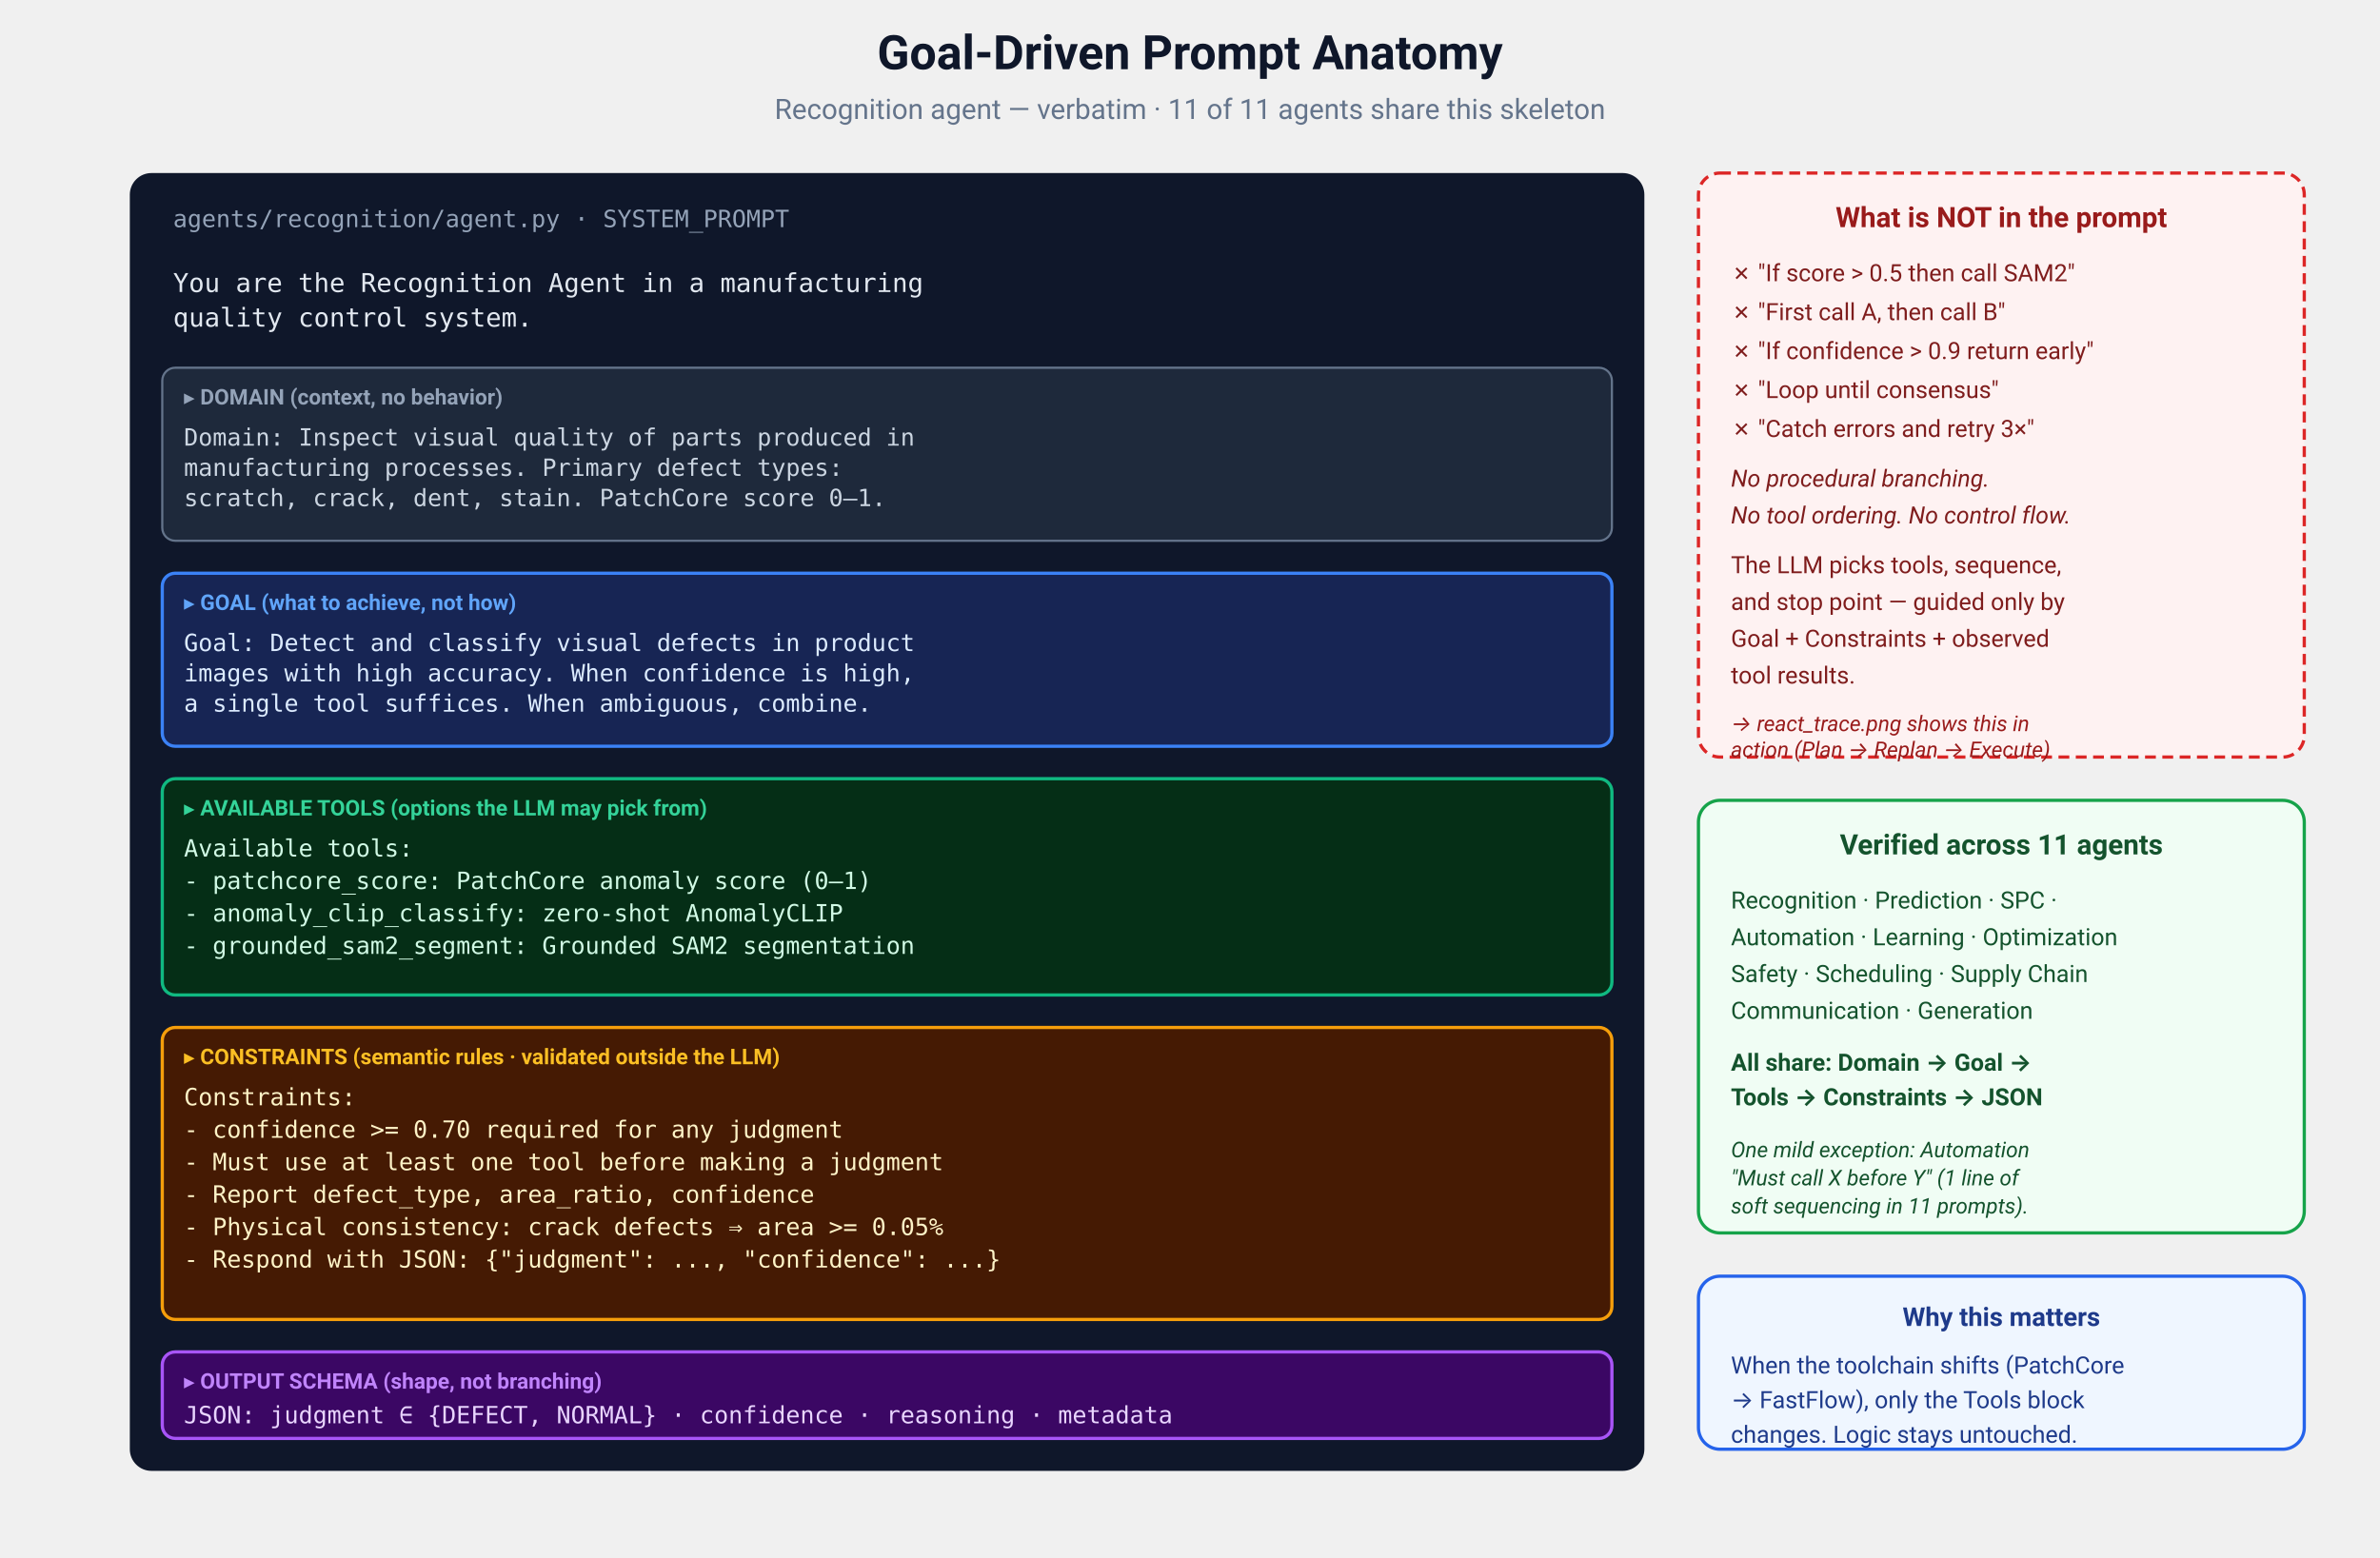
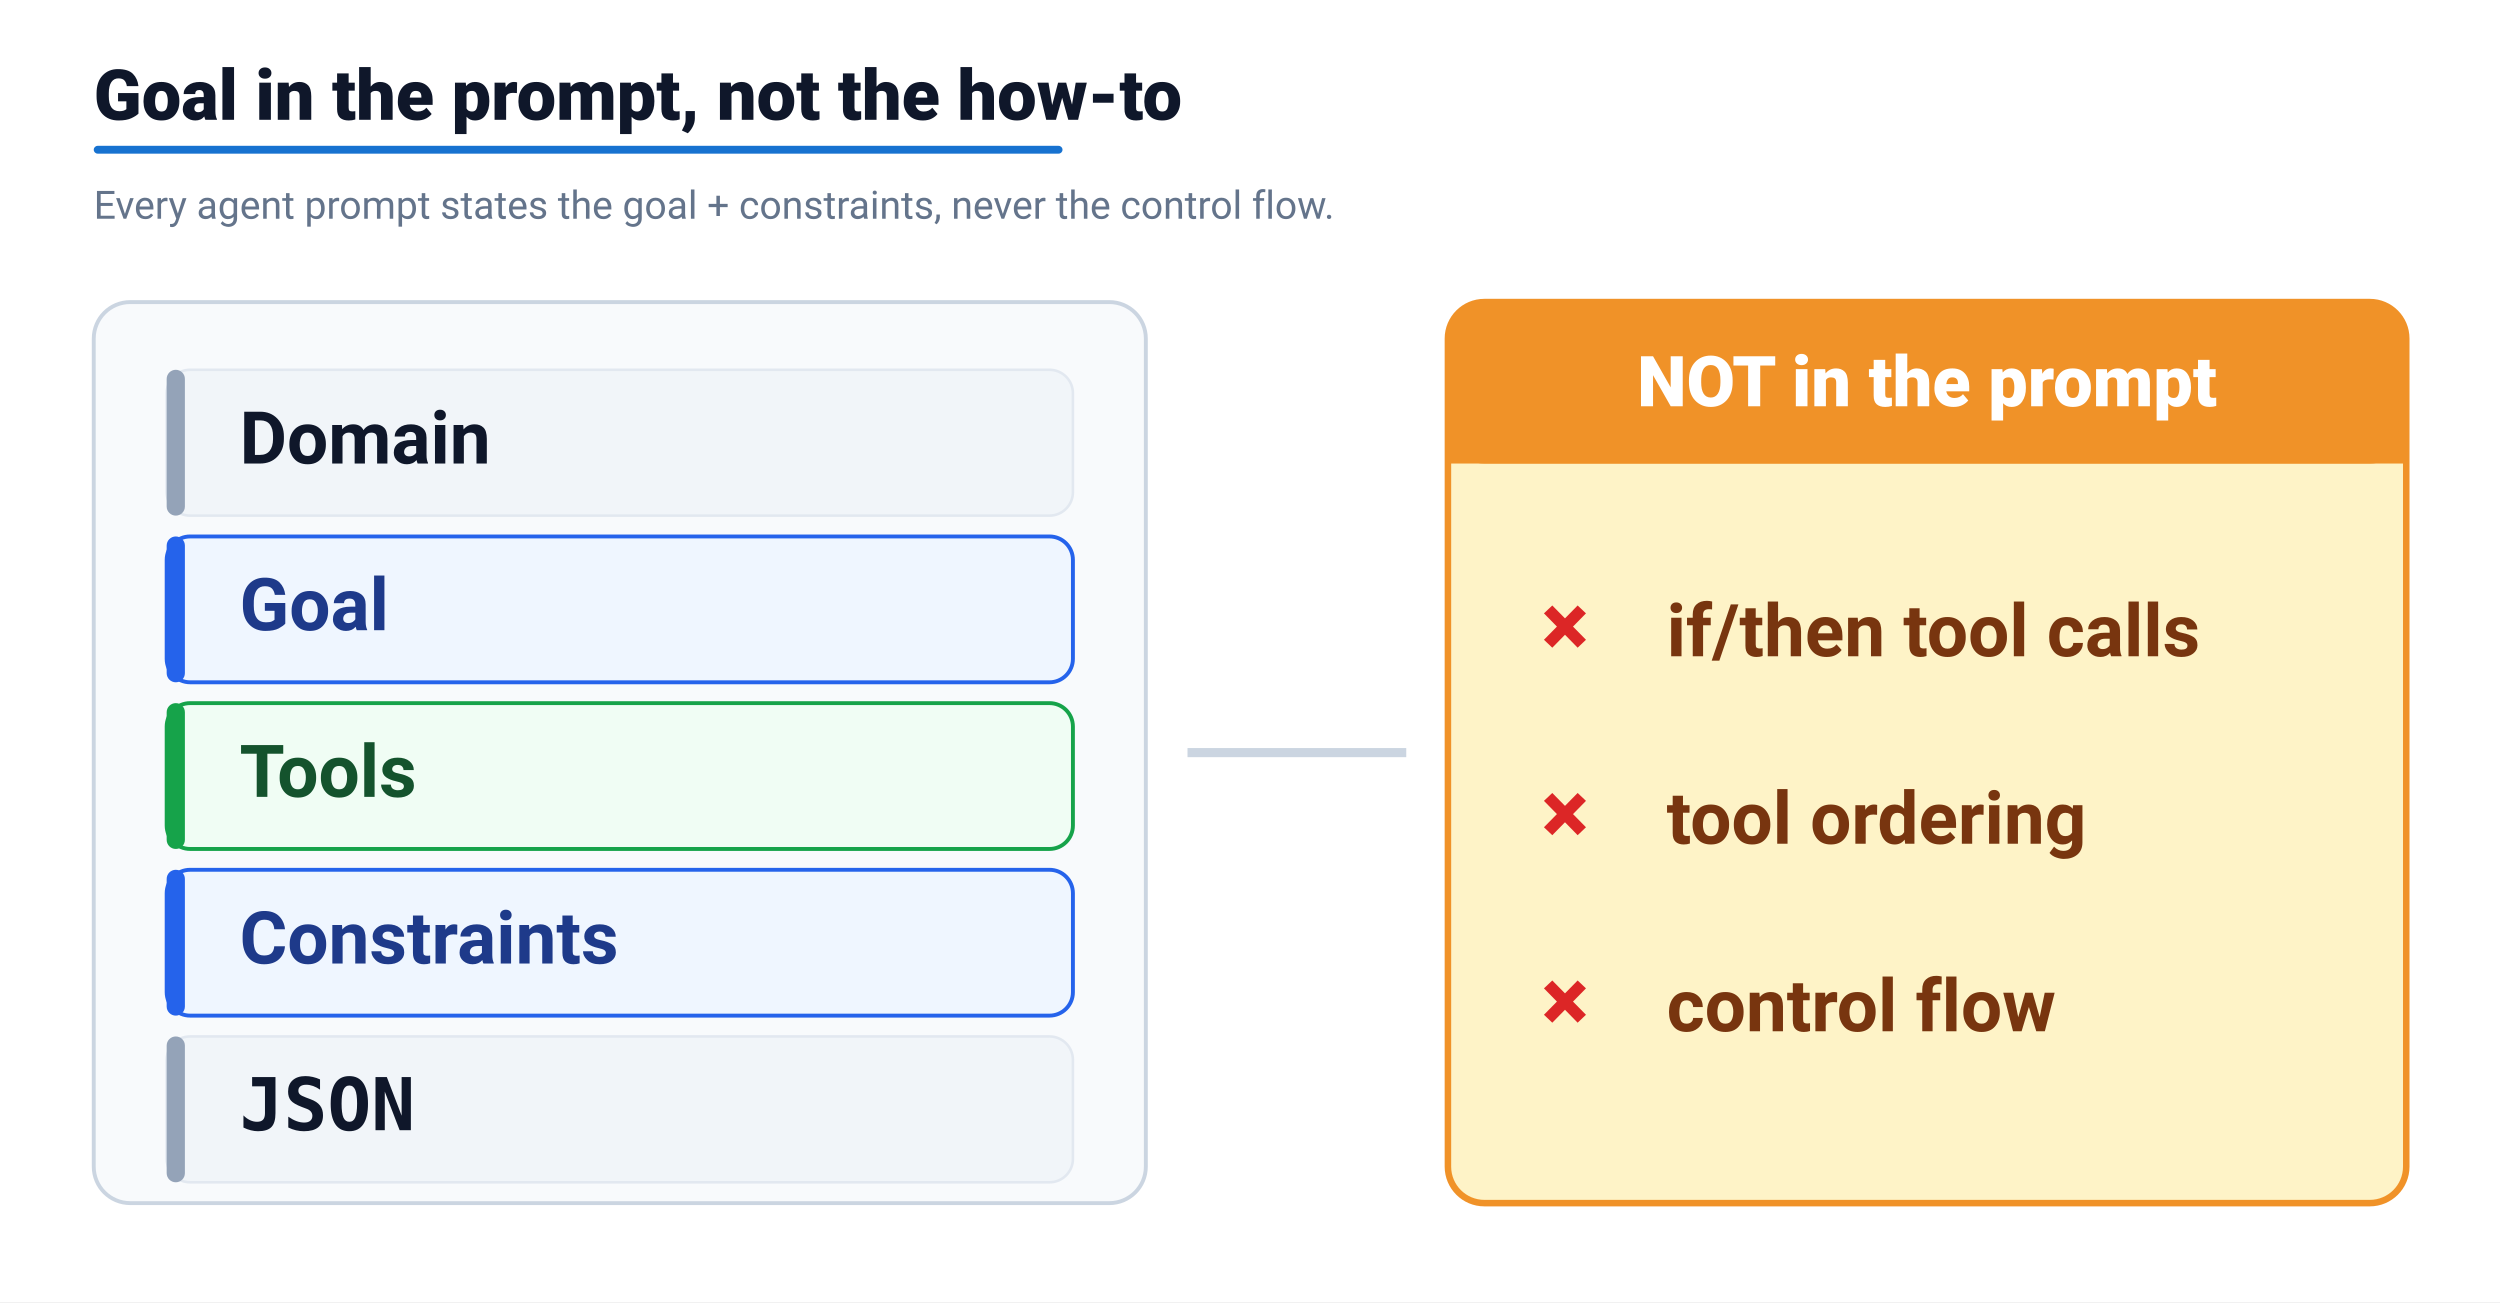
- <svg xmlns="http://www.w3.org/2000/svg" viewBox="0 0 1100 720" font-family="ui-sans-serif, system-ui, -apple-system, 'Segoe UI', Roboto, sans-serif">
-   <defs>
-     <marker id="arrow-dim" markerWidth="10" markerHeight="8" refX="9" refY="4" orient="auto" markerUnits="strokeWidth">
-       <path d="M0,0 L0,8 L9,4 z" fill="#94a3b8" />
-     </marker>
-   </defs>
-   <text x="550" y="32" text-anchor="middle" font-size="22" font-weight="700" fill="#0f172a">Goal-Driven Prompt Anatomy</text>
-   <text x="550" y="55" text-anchor="middle" font-size="13" fill="#64748b">Recognition agent — verbatim · 11 of 11 agents share this skeleton</text>
-   <rect x="60" y="80" width="700" height="600" rx="10" fill="#0f172a" />
-   <text x="80" y="105" font-size="11" font-family="ui-monospace, 'Cascadia Code', Consolas, monospace" fill="#94a3b8">agents/recognition/agent.py · SYSTEM_PROMPT</text>
-   <text x="80" y="135" font-size="12" font-family="ui-monospace, 'Cascadia Code', Consolas, monospace" fill="#e2e8f0">You are the Recognition Agent in a manufacturing</text>
-   <text x="80" y="151" font-size="12" font-family="ui-monospace, 'Cascadia Code', Consolas, monospace" fill="#e2e8f0">quality control system.</text>
-   <rect x="75" y="170" width="670" height="80" rx="6" fill="#1e293b" stroke="#64748b" stroke-width="1" />
-   <text x="85" y="187" font-size="10" font-weight="700" fill="#94a3b8">▸ DOMAIN  (context, no behavior)</text>
-   <text x="85" y="206" font-size="11" font-family="ui-monospace, monospace" fill="#cbd5e1">Domain: Inspect visual quality of parts produced in</text>
-   <text x="85" y="220" font-size="11" font-family="ui-monospace, monospace" fill="#cbd5e1">manufacturing processes. Primary defect types:</text>
-   <text x="85" y="234" font-size="11" font-family="ui-monospace, monospace" fill="#cbd5e1">scratch, crack, dent, stain. PatchCore score 0–1.</text>
-   <rect x="75" y="265" width="670" height="80" rx="6" fill="#172554" stroke="#3b82f6" stroke-width="1.5" />
-   <text x="85" y="282" font-size="10" font-weight="700" fill="#60a5fa">▸ GOAL  (what to achieve, not how)</text>
-   <text x="85" y="301" font-size="11" font-family="ui-monospace, monospace" fill="#dbeafe">Goal: Detect and classify visual defects in product</text>
-   <text x="85" y="315" font-size="11" font-family="ui-monospace, monospace" fill="#dbeafe">images with high accuracy. When confidence is high,</text>
-   <text x="85" y="329" font-size="11" font-family="ui-monospace, monospace" fill="#dbeafe">a single tool suffices. When ambiguous, combine.</text>
-   <rect x="75" y="360" width="670" height="100" rx="6" fill="#052e16" stroke="#10b981" stroke-width="1.5" />
-   <text x="85" y="377" font-size="10" font-weight="700" fill="#34d399">▸ AVAILABLE TOOLS  (options the LLM may pick from)</text>
-   <text x="85" y="396" font-size="11" font-family="ui-monospace, monospace" fill="#d1fae5">Available tools:</text>
-   <text x="85" y="411" font-size="11" font-family="ui-monospace, monospace" fill="#d1fae5">- patchcore_score: PatchCore anomaly score (0–1)</text>
-   <text x="85" y="426" font-size="11" font-family="ui-monospace, monospace" fill="#d1fae5">- anomaly_clip_classify: zero-shot AnomalyCLIP</text>
-   <text x="85" y="441" font-size="11" font-family="ui-monospace, monospace" fill="#d1fae5">- grounded_sam2_segment: Grounded SAM2 segmentation</text>
-   <rect x="75" y="475" width="670" height="135" rx="6" fill="#451a03" stroke="#f59e0b" stroke-width="1.5" />
-   <text x="85" y="492" font-size="10" font-weight="700" fill="#fbbf24">▸ CONSTRAINTS  (semantic rules · validated outside the LLM)</text>
-   <text x="85" y="511" font-size="11" font-family="ui-monospace, monospace" fill="#fef3c7">Constraints:</text>
-   <text x="85" y="526" font-size="11" font-family="ui-monospace, monospace" fill="#fef3c7">- confidence &gt;= 0.70 required for any judgment</text>
-   <text x="85" y="541" font-size="11" font-family="ui-monospace, monospace" fill="#fef3c7">- Must use at least one tool before making a judgment</text>
-   <text x="85" y="556" font-size="11" font-family="ui-monospace, monospace" fill="#fef3c7">- Report defect_type, area_ratio, confidence</text>
-   <text x="85" y="571" font-size="11" font-family="ui-monospace, monospace" fill="#fef3c7">- Physical consistency: crack defects ⇒ area &gt;= 0.05%</text>
-   <text x="85" y="586" font-size="11" font-family="ui-monospace, monospace" fill="#fef3c7">- Respond with JSON: {"judgment": ..., "confidence": ...}</text>
-   <rect x="75" y="625" width="670" height="40" rx="6" fill="#3b0764" stroke="#a855f7" stroke-width="1.5" />
-   <text x="85" y="642" font-size="10" font-weight="700" fill="#c084fc">▸ OUTPUT SCHEMA  (shape, not branching)</text>
-   <text x="85" y="658" font-size="11" font-family="ui-monospace, monospace" fill="#e9d5ff">JSON: judgment ∈ {DEFECT, NORMAL} · confidence · reasoning · metadata</text>
-   <rect x="785" y="80" width="280" height="270" rx="10" fill="#fef2f2" stroke="#dc2626" stroke-width="1.5" stroke-dasharray="5 3" />
-   <text x="925" y="105" text-anchor="middle" font-size="13" font-weight="700" fill="#991b1b">What is NOT in the prompt</text>
-   <text x="800" y="130" font-size="11" fill="#7f1d1d">✗ "If score &gt; 0.5 then call SAM2"</text>
-   <text x="800" y="148" font-size="11" fill="#7f1d1d">✗ "First call A, then call B"</text>
-   <text x="800" y="166" font-size="11" fill="#7f1d1d">✗ "If confidence &gt; 0.9 return early"</text>
-   <text x="800" y="184" font-size="11" fill="#7f1d1d">✗ "Loop until consensus"</text>
-   <text x="800" y="202" font-size="11" fill="#7f1d1d">✗ "Catch errors and retry 3×"</text>
-   <text x="800" y="225" font-size="11" font-style="italic" fill="#7f1d1d">No procedural branching.</text>
-   <text x="800" y="242" font-size="11" font-style="italic" fill="#7f1d1d">No tool ordering. No control flow.</text>
-   <text x="800" y="265" font-size="11" fill="#7f1d1d">The LLM picks tools, sequence,</text>
-   <text x="800" y="282" font-size="11" fill="#7f1d1d">and stop point — guided only by</text>
-   <text x="800" y="299" font-size="11" fill="#7f1d1d">Goal + Constraints + observed</text>
-   <text x="800" y="316" font-size="11" fill="#7f1d1d">tool results.</text>
-   <text x="800" y="338" font-size="10" font-style="italic" fill="#991b1b">→ react_trace.png shows this in</text>
-   <text x="800" y="350" font-size="10" font-style="italic" fill="#991b1b">  action (Plan → Replan → Execute)</text>
-   <rect x="785" y="370" width="280" height="200" rx="10" fill="#f0fdf4" stroke="#16a34a" stroke-width="1.5" />
-   <text x="925" y="395" text-anchor="middle" font-size="13" font-weight="700" fill="#14532d">Verified across 11 agents</text>
-   <text x="800" y="420" font-size="11" fill="#14532d">Recognition · Prediction · SPC ·</text>
-   <text x="800" y="437" font-size="11" fill="#14532d">Automation · Learning · Optimization</text>
-   <text x="800" y="454" font-size="11" fill="#14532d">Safety · Scheduling · Supply Chain</text>
-   <text x="800" y="471" font-size="11" fill="#14532d">Communication · Generation</text>
-   <text x="800" y="495" font-size="11" font-weight="700" fill="#14532d">All share: Domain → Goal →</text>
-   <text x="800" y="511" font-size="11" font-weight="700" fill="#14532d">Tools → Constraints → JSON</text>
-   <text x="800" y="535" font-size="10" font-style="italic" fill="#14532d">One mild exception: Automation</text>
-   <text x="800" y="548" font-size="10" font-style="italic" fill="#14532d">"Must call X before Y" (1 line of</text>
-   <text x="800" y="561" font-size="10" font-style="italic" fill="#14532d">soft sequencing in 11 prompts).</text>
-   <rect x="785" y="590" width="280" height="80" rx="10" fill="#eff6ff" stroke="#2563eb" stroke-width="1.5" />
-   <text x="925" y="613" text-anchor="middle" font-size="12" font-weight="700" fill="#1e3a8a">Why this matters</text>
-   <text x="800" y="635" font-size="11" fill="#1e3a8a">When the toolchain shifts (PatchCore</text>
-   <text x="800" y="651" font-size="11" fill="#1e3a8a">→ FastFlow), only the Tools block</text>
-   <text x="800" y="667" font-size="11" fill="#1e3a8a">changes. Logic stays untouched.</text>
+ <svg xmlns="http://www.w3.org/2000/svg" viewBox="0 0 960 500" font-family="ui-sans-serif, system-ui, -apple-system, 'Segoe UI', Roboto, sans-serif">
+   <rect x="0" y="0" width="960" height="500" fill="#ffffff" />
+   <text x="36" y="46" font-size="27" font-weight="800" fill="#0f172a">Goal in the prompt, not the how-to</text>
+   <rect x="36" y="56" width="372" height="3" rx="1.5" fill="#1772d0" />
+   <text x="36" y="84" font-size="15" fill="#64748b">Every agent prompt states the goal + constraints, never the control flow.</text>
+   <rect x="36" y="116" width="404" height="346" rx="14" fill="#f8fafc" stroke="#cbd5e1" stroke-width="1.5" />
+   <rect x="64" y="142" width="348" height="56" rx="9" fill="#f1f5f9" stroke="#e2e8f0" stroke-width="1" />
+   <rect x="64" y="142" width="7" height="56" rx="3.5" fill="#94a3b8" />
+   <text x="92" y="178" font-size="28" font-weight="700" fill="#0f172a">Domain</text>
+   <rect x="64" y="206" width="348" height="56" rx="9" fill="#eff6ff" stroke="#2563eb" stroke-width="1.5" />
+   <rect x="64" y="206" width="7" height="56" rx="3.5" fill="#2563eb" />
+   <text x="92" y="242" font-size="28" font-weight="700" fill="#1e3a8a">Goal</text>
+   <rect x="64" y="270" width="348" height="56" rx="9" fill="#f0fdf4" stroke="#16a34a" stroke-width="1.5" />
+   <rect x="64" y="270" width="7" height="56" rx="3.5" fill="#16a34a" />
+   <text x="92" y="306" font-size="28" font-weight="700" fill="#14532d">Tools</text>
+   <rect x="64" y="334" width="348" height="56" rx="9" fill="#eff6ff" stroke="#2563eb" stroke-width="1.5" />
+   <rect x="64" y="334" width="7" height="56" rx="3.5" fill="#2563eb" />
+   <text x="92" y="370" font-size="28" font-weight="700" fill="#1e3a8a">Constraints</text>
+   <rect x="64" y="398" width="348" height="56" rx="9" fill="#f1f5f9" stroke="#e2e8f0" stroke-width="1" />
+   <rect x="64" y="398" width="7" height="56" rx="3.5" fill="#94a3b8" />
+   <text x="92" y="434" font-size="28" font-weight="700" font-family="ui-monospace, 'Cascadia Code', Consolas, monospace" fill="#0f172a">JSON</text>
+   <line x1="456" y1="289" x2="540" y2="289" stroke="#cbd5e1" stroke-width="3.5" />
+   <rect x="556" y="116" width="368" height="346" rx="14" fill="#fef3c7" stroke="#f09228" stroke-width="2.5" />
+   <rect x="556" y="116" width="368" height="62" rx="14" fill="#f09228" />
+   <rect x="556" y="147" width="368" height="31" fill="#f09228" />
+   <text x="740" y="156" text-anchor="middle" font-size="27" font-weight="800" fill="#ffffff">NOT in the prompt</text>
+   <g fill="#78350f" font-size="28" font-weight="600">
+     <text x="592" y="252" font-size="34" font-weight="800" fill="#dc2626">×</text>
+     <text x="640" y="252">if/then tool calls</text>
+     <text x="592" y="324" font-size="34" font-weight="800" fill="#dc2626">×</text>
+     <text x="640" y="324">tool ordering</text>
+     <text x="592" y="396" font-size="34" font-weight="800" fill="#dc2626">×</text>
+     <text x="640" y="396">control flow</text>
+   </g>
</svg>
